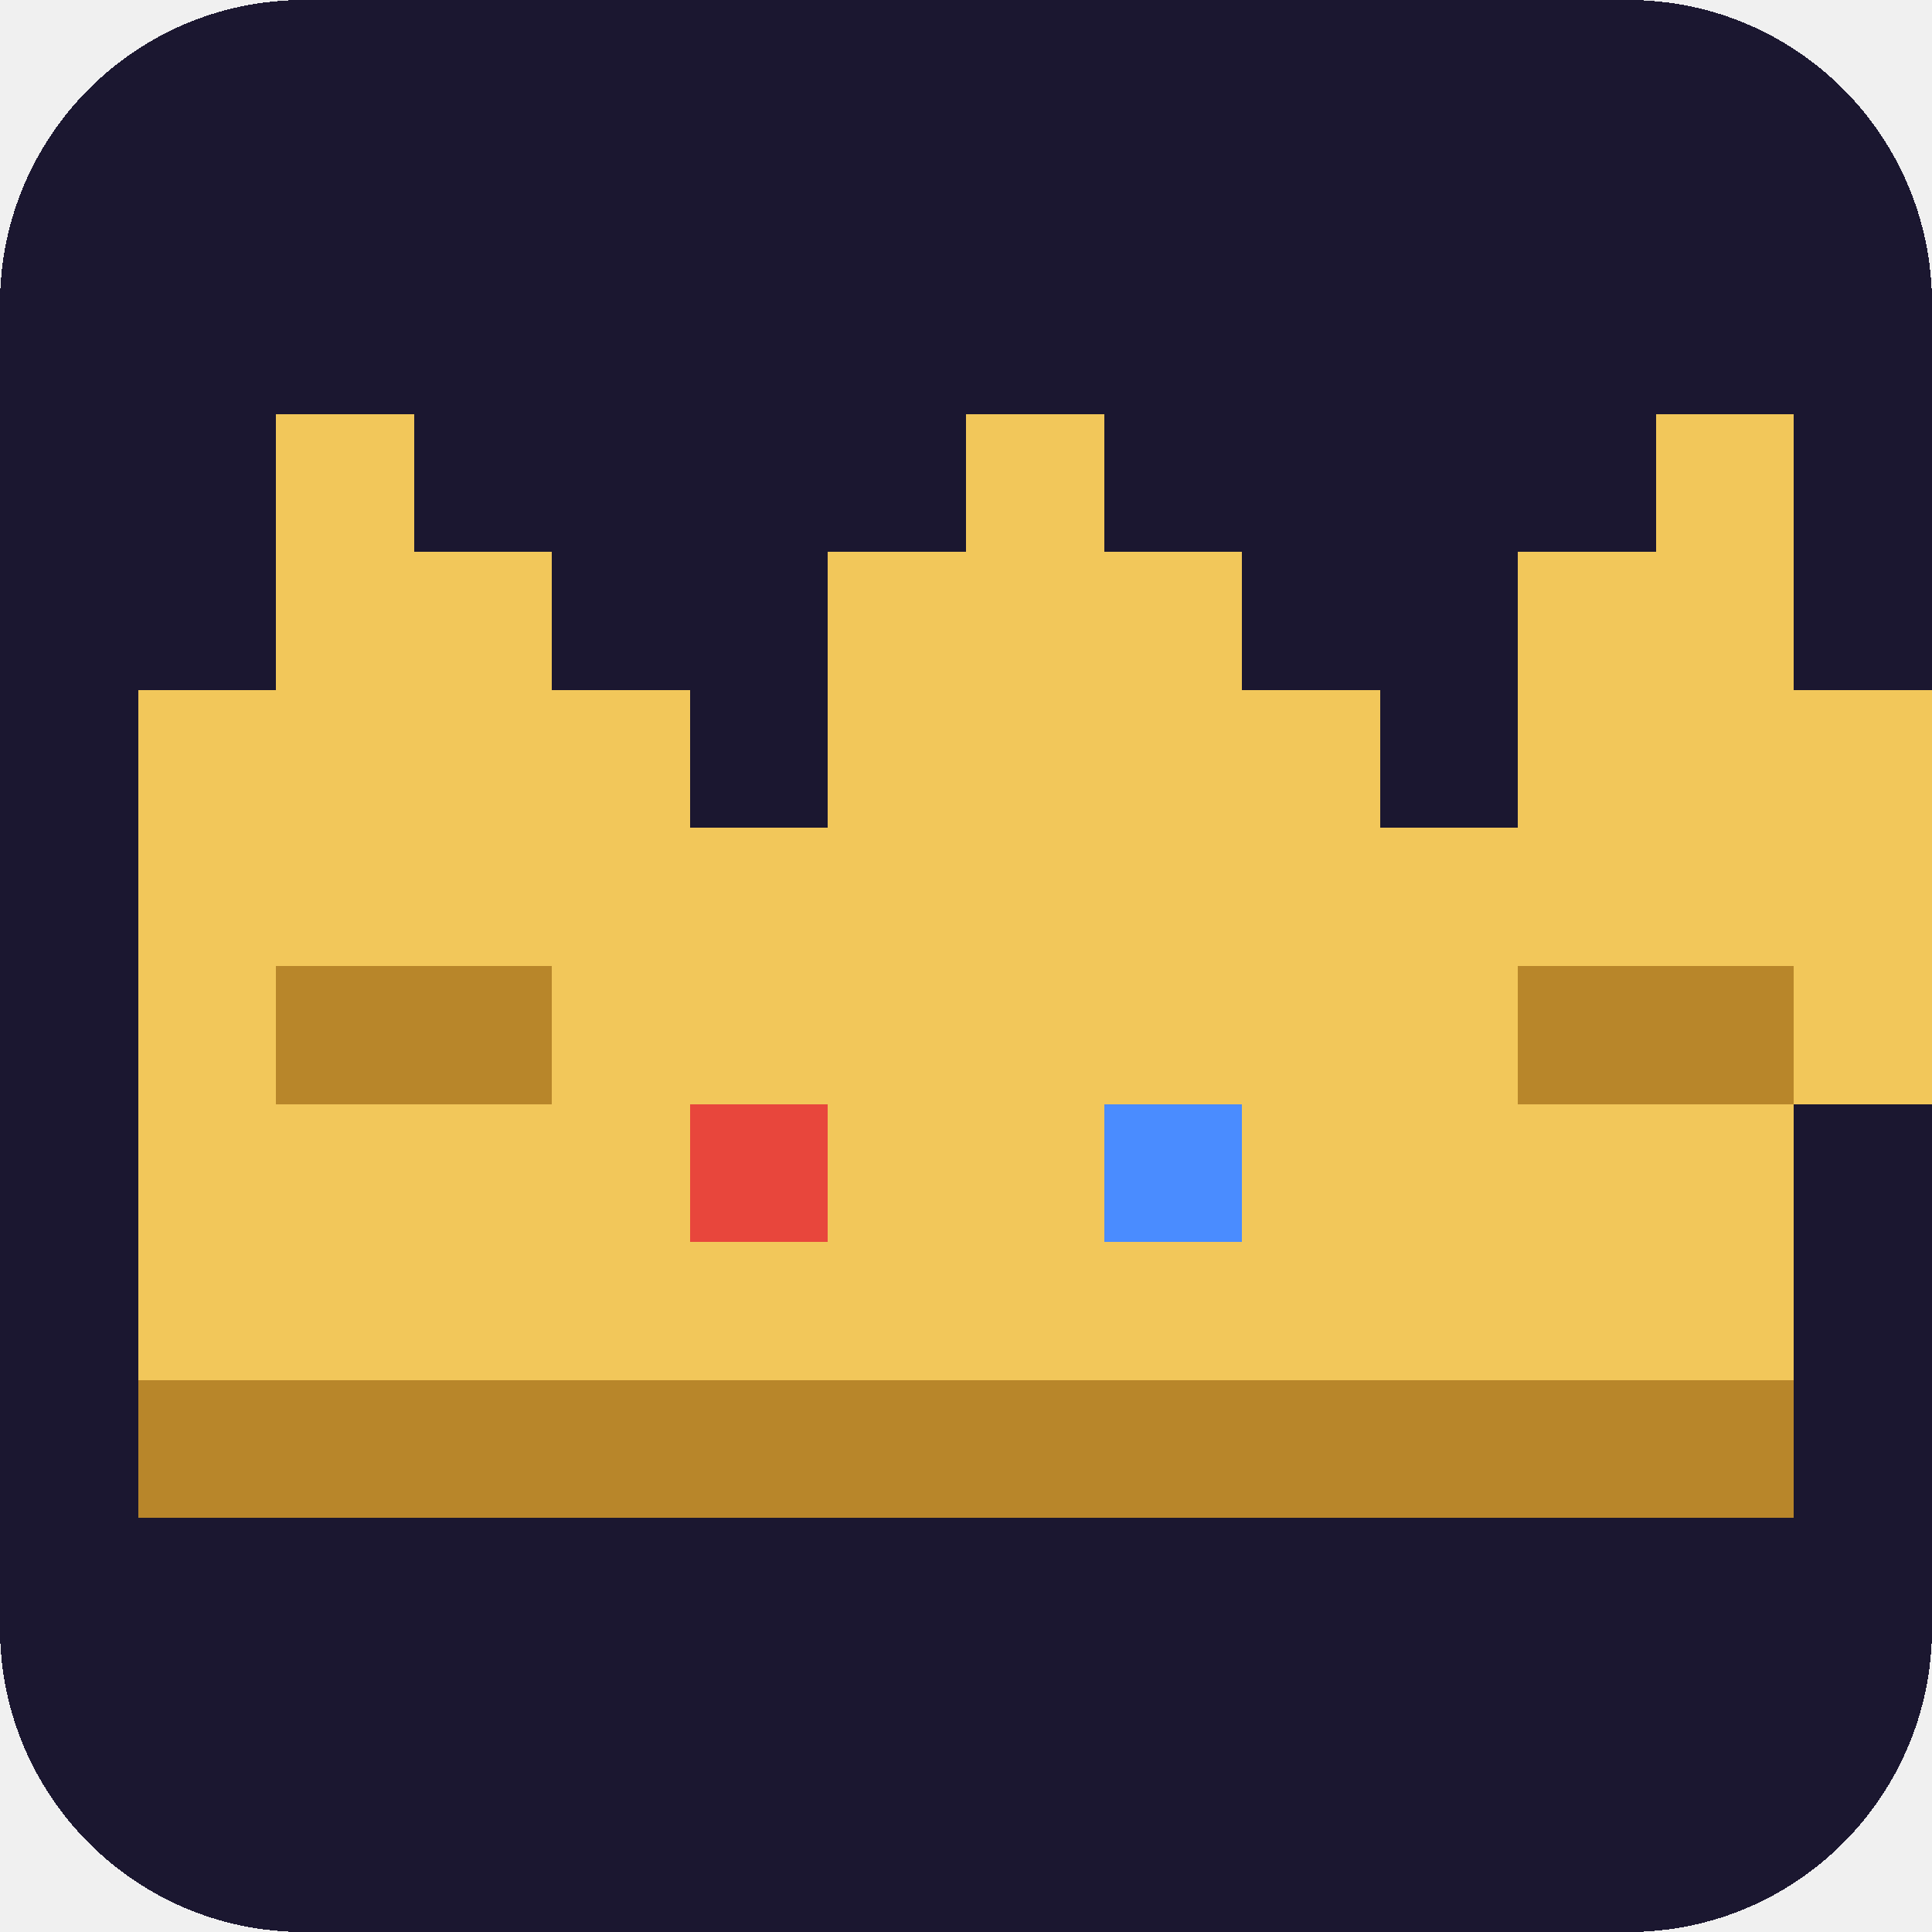
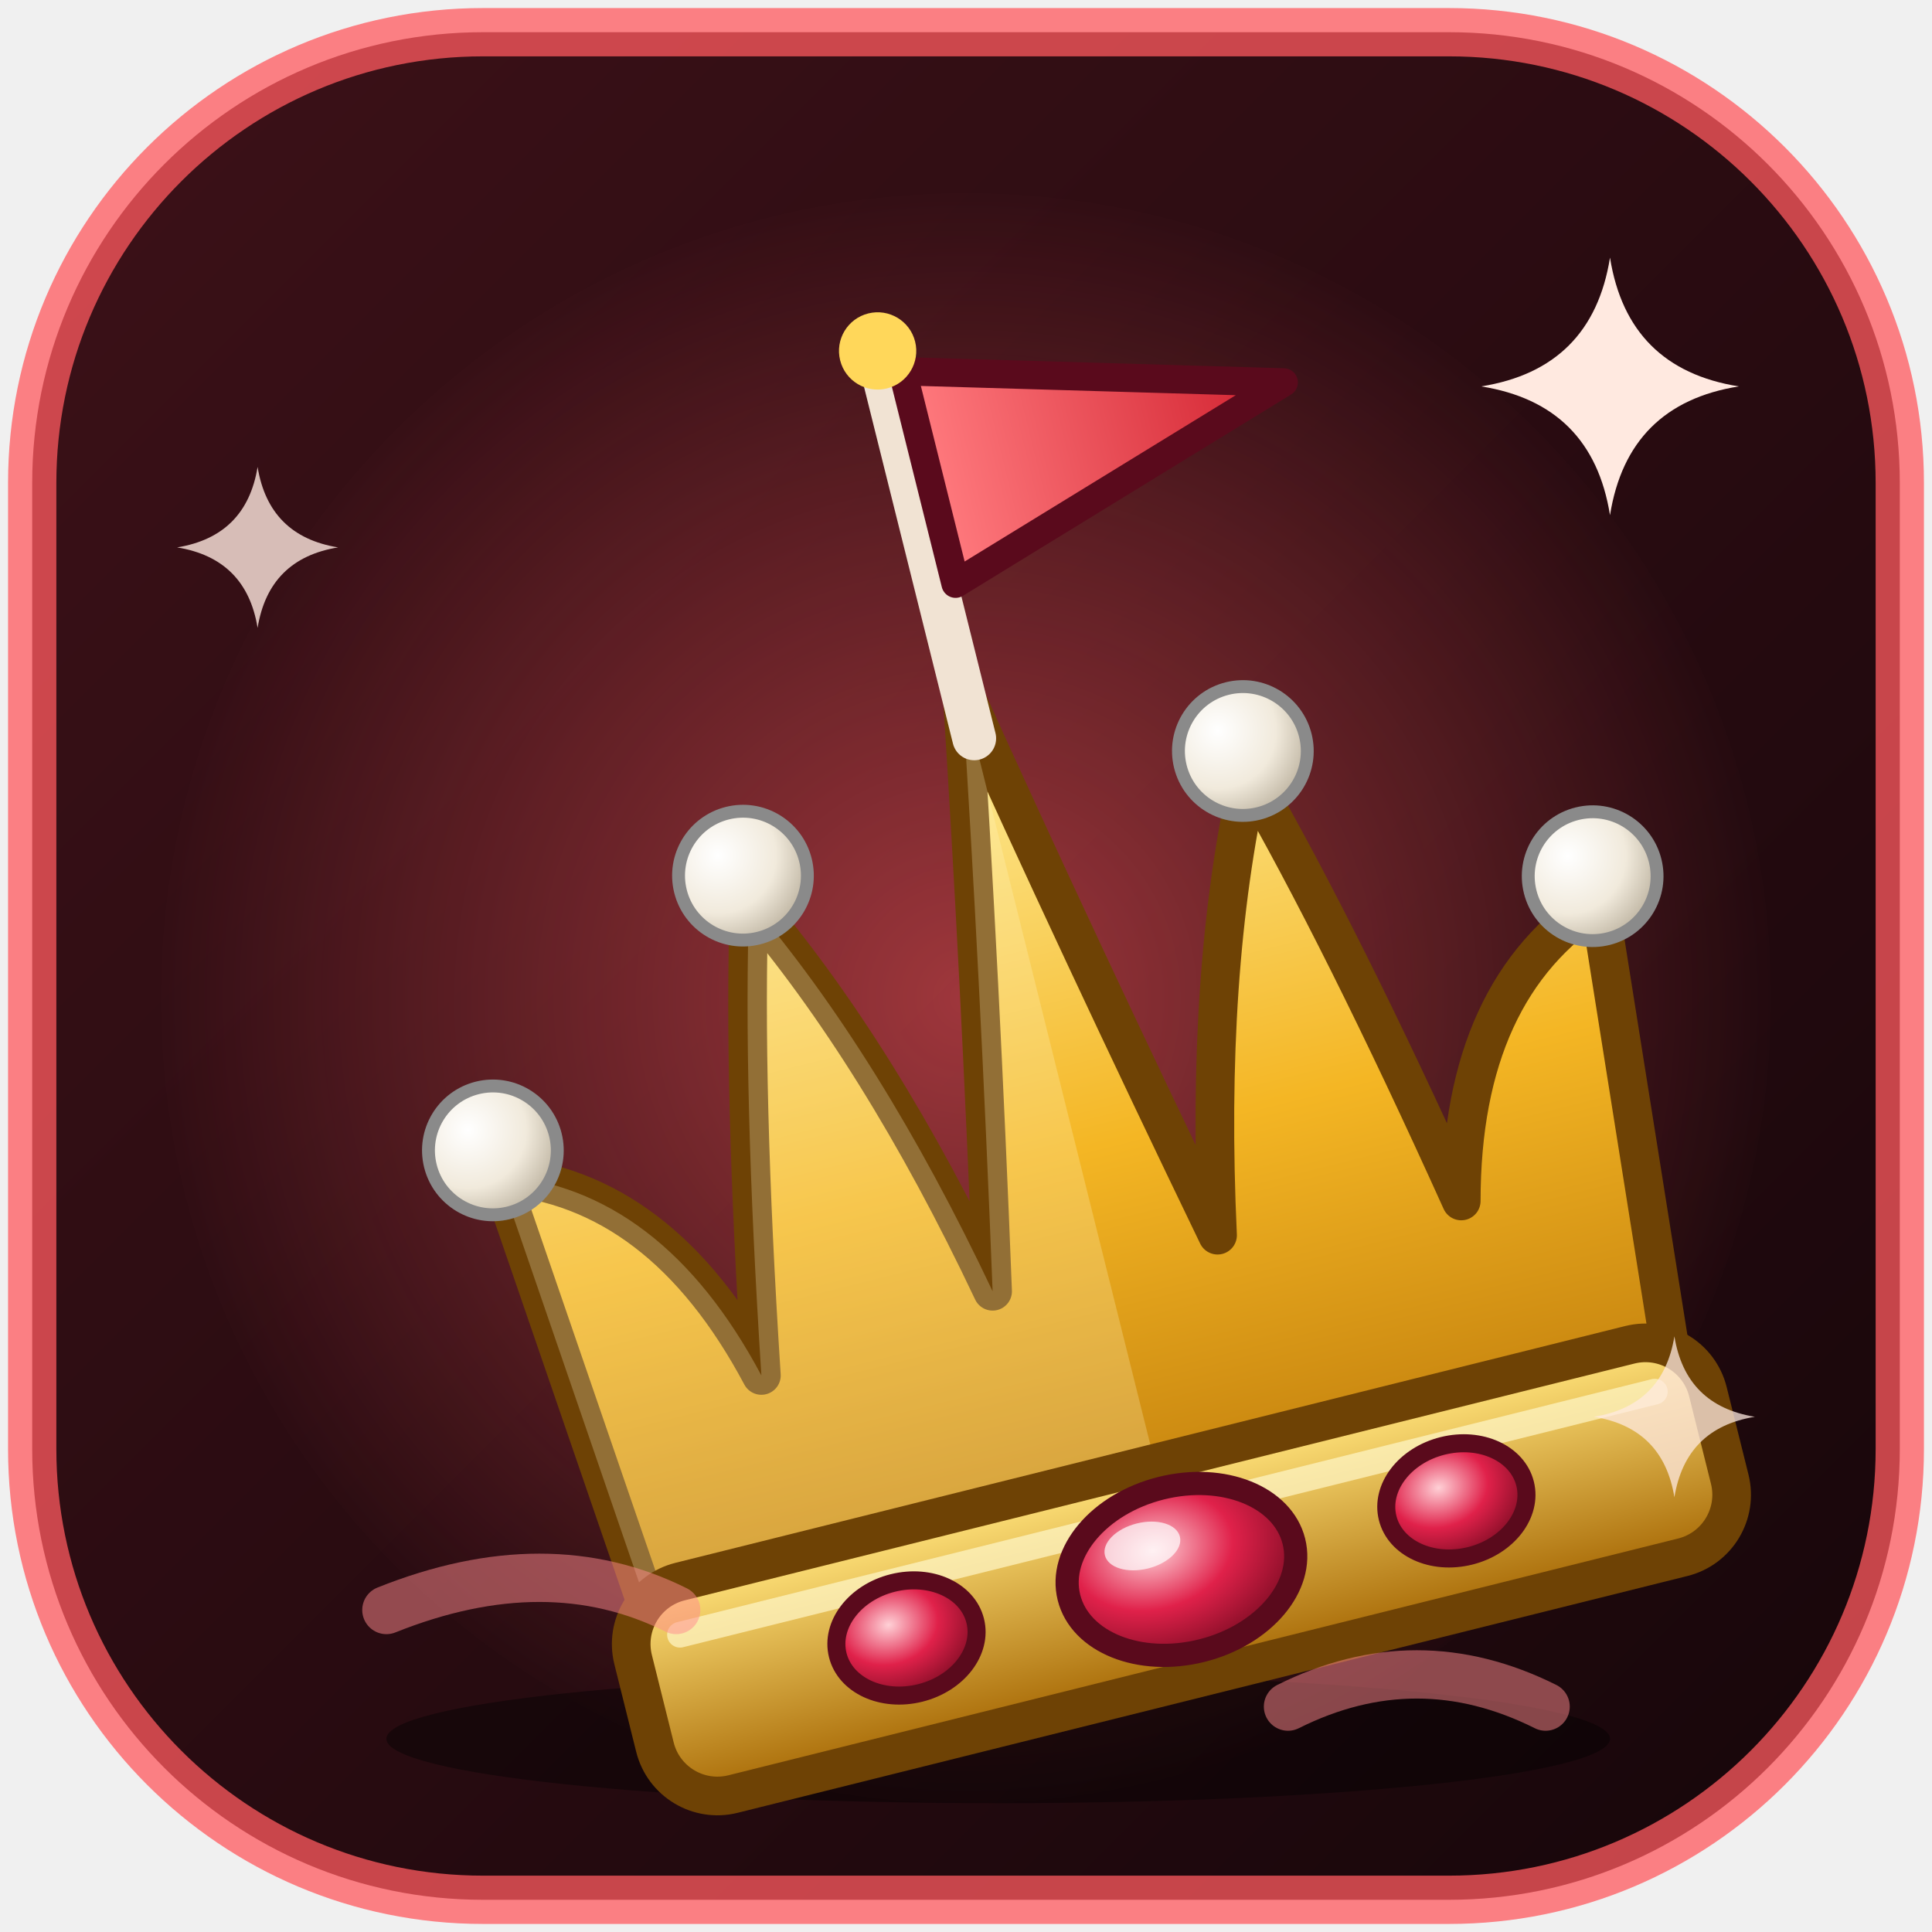
- <svg xmlns="http://www.w3.org/2000/svg" viewBox="0 -20 140 140" shape-rendering="crispEdges">
-   <rect y="-20" width="140" height="140" rx="22" fill="#1b1730" />
-   <rect x="20" y="10" width="10" height="10" fill="#f2c75a" />
-   <rect x="70" y="10" width="10" height="10" fill="#f2c75a" />
-   <rect x="120" y="10" width="10" height="10" fill="#f2c75a" />
-   <rect x="20" y="20" width="10" height="10" fill="#f2c75a" />
-   <rect x="30" y="20" width="10" height="10" fill="#f2c75a" />
-   <rect x="60" y="20" width="10" height="10" fill="#f2c75a" />
-   <rect x="70" y="20" width="10" height="10" fill="#f2c75a" />
-   <rect x="80" y="20" width="10" height="10" fill="#f2c75a" />
-   <rect x="110" y="20" width="10" height="10" fill="#f2c75a" />
-   <rect x="120" y="20" width="10" height="10" fill="#f2c75a" />
-   <rect x="10" y="30" width="10" height="10" fill="#f2c75a" />
-   <rect x="20" y="30" width="10" height="10" fill="#f2c75a" />
-   <rect x="30" y="30" width="10" height="10" fill="#f2c75a" />
-   <rect x="40" y="30" width="10" height="10" fill="#f2c75a" />
-   <rect x="60" y="30" width="10" height="10" fill="#f2c75a" />
-   <rect x="70" y="30" width="10" height="10" fill="#f2c75a" />
-   <rect x="80" y="30" width="10" height="10" fill="#f2c75a" />
-   <rect x="90" y="30" width="10" height="10" fill="#f2c75a" />
-   <rect x="110" y="30" width="10" height="10" fill="#f2c75a" />
-   <rect x="120" y="30" width="10" height="10" fill="#f2c75a" />
-   <rect x="130" y="30" width="10" height="10" fill="#f2c75a" />
-   <rect x="10" y="40" width="10" height="10" fill="#f2c75a" />
-   <rect x="20" y="40" width="10" height="10" fill="#f2c75a" />
-   <rect x="30" y="40" width="10" height="10" fill="#f2c75a" />
-   <rect x="40" y="40" width="10" height="10" fill="#f2c75a" />
-   <rect x="50" y="40" width="10" height="10" fill="#f2c75a" />
-   <rect x="60" y="40" width="10" height="10" fill="#f2c75a" />
-   <rect x="70" y="40" width="10" height="10" fill="#f2c75a" />
-   <rect x="80" y="40" width="10" height="10" fill="#f2c75a" />
-   <rect x="90" y="40" width="10" height="10" fill="#f2c75a" />
-   <rect x="100" y="40" width="10" height="10" fill="#f2c75a" />
-   <rect x="110" y="40" width="10" height="10" fill="#f2c75a" />
-   <rect x="120" y="40" width="10" height="10" fill="#f2c75a" />
-   <rect x="130" y="40" width="10" height="10" fill="#f2c75a" />
-   <rect x="10" y="50" width="10" height="10" fill="#f2c75a" />
-   <rect x="20" y="50" width="10" height="10" fill="#b8862a" />
-   <rect x="30" y="50" width="10" height="10" fill="#b8862a" />
-   <rect x="40" y="50" width="10" height="10" fill="#f2c75a" />
-   <rect x="50" y="50" width="10" height="10" fill="#f2c75a" />
-   <rect x="60" y="50" width="10" height="10" fill="#f2c75a" />
-   <rect x="70" y="50" width="10" height="10" fill="#f2c75a" />
-   <rect x="80" y="50" width="10" height="10" fill="#f2c75a" />
-   <rect x="90" y="50" width="10" height="10" fill="#f2c75a" />
-   <rect x="100" y="50" width="10" height="10" fill="#f2c75a" />
-   <rect x="110" y="50" width="10" height="10" fill="#b8862a" />
-   <rect x="120" y="50" width="10" height="10" fill="#b8862a" />
-   <rect x="130" y="50" width="10" height="10" fill="#f2c75a" />
-   <rect x="10" y="60" width="10" height="10" fill="#f2c75a" />
-   <rect x="20" y="60" width="10" height="10" fill="#f2c75a" />
-   <rect x="30" y="60" width="10" height="10" fill="#f2c75a" />
-   <rect x="40" y="60" width="10" height="10" fill="#f2c75a" />
-   <rect x="50" y="60" width="10" height="10" fill="#e8463c" />
-   <rect x="60" y="60" width="10" height="10" fill="#f2c75a" />
-   <rect x="70" y="60" width="10" height="10" fill="#f2c75a" />
-   <rect x="80" y="60" width="10" height="10" fill="#4a8cff" />
-   <rect x="90" y="60" width="10" height="10" fill="#f2c75a" />
-   <rect x="100" y="60" width="10" height="10" fill="#f2c75a" />
-   <rect x="110" y="60" width="10" height="10" fill="#f2c75a" />
-   <rect x="120" y="60" width="10" height="10" fill="#f2c75a" />
-   <rect x="10" y="70" width="10" height="10" fill="#f2c75a" />
-   <rect x="20" y="70" width="10" height="10" fill="#f2c75a" />
-   <rect x="30" y="70" width="10" height="10" fill="#f2c75a" />
-   <rect x="40" y="70" width="10" height="10" fill="#f2c75a" />
-   <rect x="50" y="70" width="10" height="10" fill="#f2c75a" />
-   <rect x="60" y="70" width="10" height="10" fill="#f2c75a" />
-   <rect x="70" y="70" width="10" height="10" fill="#f2c75a" />
-   <rect x="80" y="70" width="10" height="10" fill="#f2c75a" />
-   <rect x="90" y="70" width="10" height="10" fill="#f2c75a" />
-   <rect x="100" y="70" width="10" height="10" fill="#f2c75a" />
-   <rect x="110" y="70" width="10" height="10" fill="#f2c75a" />
-   <rect x="120" y="70" width="10" height="10" fill="#f2c75a" />
-   <rect x="10" y="80" width="10" height="10" fill="#b8862a" />
-   <rect x="20" y="80" width="10" height="10" fill="#b8862a" />
-   <rect x="30" y="80" width="10" height="10" fill="#b8862a" />
-   <rect x="40" y="80" width="10" height="10" fill="#b8862a" />
-   <rect x="50" y="80" width="10" height="10" fill="#b8862a" />
-   <rect x="60" y="80" width="10" height="10" fill="#b8862a" />
-   <rect x="70" y="80" width="10" height="10" fill="#b8862a" />
-   <rect x="80" y="80" width="10" height="10" fill="#b8862a" />
-   <rect x="90" y="80" width="10" height="10" fill="#b8862a" />
-   <rect x="100" y="80" width="10" height="10" fill="#b8862a" />
-   <rect x="110" y="80" width="10" height="10" fill="#b8862a" />
-   <rect x="120" y="80" width="10" height="10" fill="#b8862a" />
+ <svg xmlns="http://www.w3.org/2000/svg" viewBox="0 0 120 120">
+   <defs>
+     <linearGradient id="bg" x1="0" y1="0" x2="1" y2="1">
+       <stop offset="0" stop-color="#3d1118" />
+       <stop offset="1" stop-color="#16060a" />
+     </linearGradient>
+     <radialGradient id="gl" cx=".5" cy=".5" r=".5">
+       <stop offset="0" stop-color="#ff5a5f" stop-opacity=".55" />
+       <stop offset="1" stop-color="#ff5a5f" stop-opacity="0" />
+     </radialGradient>
+     <linearGradient id="cg" x1="0" y1="0" x2="0" y2="1">
+       <stop offset="0" stop-color="#fff0a0" />
+       <stop offset=".5" stop-color="#f4b624" />
+       <stop offset="1" stop-color="#b87408" />
+     </linearGradient>
+     <linearGradient id="bd" x1="0" y1="0" x2="0" y2="1">
+       <stop offset="0" stop-color="#ffe27a" />
+       <stop offset="1" stop-color="#a86a06" />
+     </linearGradient>
+     <linearGradient id="fl" x1="0" y1="0" x2="1" y2="0">
+       <stop offset="0" stop-color="#ff7a7e" />
+       <stop offset="1" stop-color="#d1202e" />
+     </linearGradient>
+     <radialGradient id="rb" cx=".4" cy=".35" r=".7">
+       <stop offset="0" stop-color="#ffd0d6" />
+       <stop offset=".5" stop-color="#e0214a" />
+       <stop offset="1" stop-color="#7a0b22" />
+     </radialGradient>
+     <radialGradient id="pr" cx=".35" cy=".3" r=".75">
+       <stop offset="0" stop-color="#fff" />
+       <stop offset=".6" stop-color="#f1eadc" />
+       <stop offset="1" stop-color="#bdb3a0" />
+     </radialGradient>
+     <filter id="bl" x="-50%" y="-50%" width="200%" height="200%">
+       <feGaussianBlur stdDeviation="3" />
+     </filter>
+   </defs>
+   <rect x="2" y="2" width="116" height="116" rx="28" fill="url(#bg)" stroke="#ff5a5f" stroke-opacity=".75" stroke-width="3" />
+   <circle cx="60" cy="62" r="50" fill="url(#gl)" />
+   <ellipse cx="62" cy="108" rx="38" ry="4" fill="#000" opacity=".4" />
+   <g transform="translate(10 14) rotate(-14 60 60) scale(.8) translate(12 14)">
+     <path d="M26 70 Q60 56 94 70 L96 92 H24 Z" fill="#8a1226" stroke="#3a0610" stroke-width="2" />
+     <path d="M20 94 L16 48 Q28 52 32 68 Q36 46 40 32 Q47 46 51 66 Q56 42 60 20 Q64 42 69 66 Q73 46 80 32 Q84 46 88 68 Q92 52 104 48 L100 94 Z" fill="url(#cg)" stroke="#6e4205" stroke-width="3" stroke-linejoin="round" />
+     <path d="M20 94 L16 48 Q28 52 32 68 Q36 46 40 32 Q47 46 51 66 Q56 42 60 20 L60 94 Z" fill="#fff6c8" opacity=".25" />
+     <rect x="17" y="82" width="86" height="17" rx="5" fill="url(#bd)" stroke="#6e4205" stroke-width="3" />
+     <path d="M21 86 H99" stroke="#fff6c8" stroke-width="2" stroke-linecap="round" opacity=".7" />
+     <ellipse cx="60" cy="90.5" rx="9" ry="6.5" fill="url(#rb)" stroke="#5a0a1c" stroke-width="1.8" />
+     <ellipse cx="57.5" cy="88" rx="3" ry="1.8" fill="#fff" opacity=".7" />
+     <ellipse cx="38" cy="90.5" rx="5.5" ry="4.4" fill="url(#rb)" stroke="#5a0a1c" stroke-width="1.4" />
+     <ellipse cx="82" cy="90.5" rx="5.5" ry="4.4" fill="url(#rb)" stroke="#5a0a1c" stroke-width="1.4" />
+     <circle cx="16" cy="46" r="5" fill="url(#pr)" stroke="#8a8a8a" stroke-width="1" />
+     <circle cx="104" cy="46" r="5" fill="url(#pr)" stroke="#8a8a8a" stroke-width="1" />
+     <circle cx="40" cy="30" r="5" fill="url(#pr)" stroke="#8a8a8a" stroke-width="1" />
+     <circle cx="80" cy="30" r="5" fill="url(#pr)" stroke="#8a8a8a" stroke-width="1" />
+     <path d="M60 24 V-6" stroke="#f1e3d3" stroke-width="3.4" stroke-linecap="round" />
+     <path d="M61.5 -5 L90 3 L61.5 12 Z" fill="url(#fl)" stroke="#5a0a1c" stroke-width="2.2" stroke-linejoin="round" />
+     <circle cx="60" cy="-7" r="3" fill="#ffd75a" />
+   </g>
+   <path d="M24 100 q10 -4 18 0 M80 106 q8 -4 16 0" stroke="#ff8a8e" stroke-width="3" stroke-linecap="round" fill="none" opacity=".5" />
+   <path d="M100 16 Q101.1 22.9 108 24 Q101.1 25.1 100 32 Q98.9 25.1 92 24 Q98.9 22.9 100 16Z" fill="#ffe9e0" opacity="1" />
+   <path d="M16 29 Q16.7 33.3 21 34 Q16.7 34.7 16 39 Q15.3 34.7 11 34 Q15.3 33.3 16 29Z" fill="#ffe9e0" opacity="0.8" />
+   <path d="M104 83 Q104.7 87.3 109 88 Q104.7 88.7 104 93 Q103.3 88.7 99 88 Q103.3 87.3 104 83Z" fill="#ffe9e0" opacity="0.75" />
</svg>
